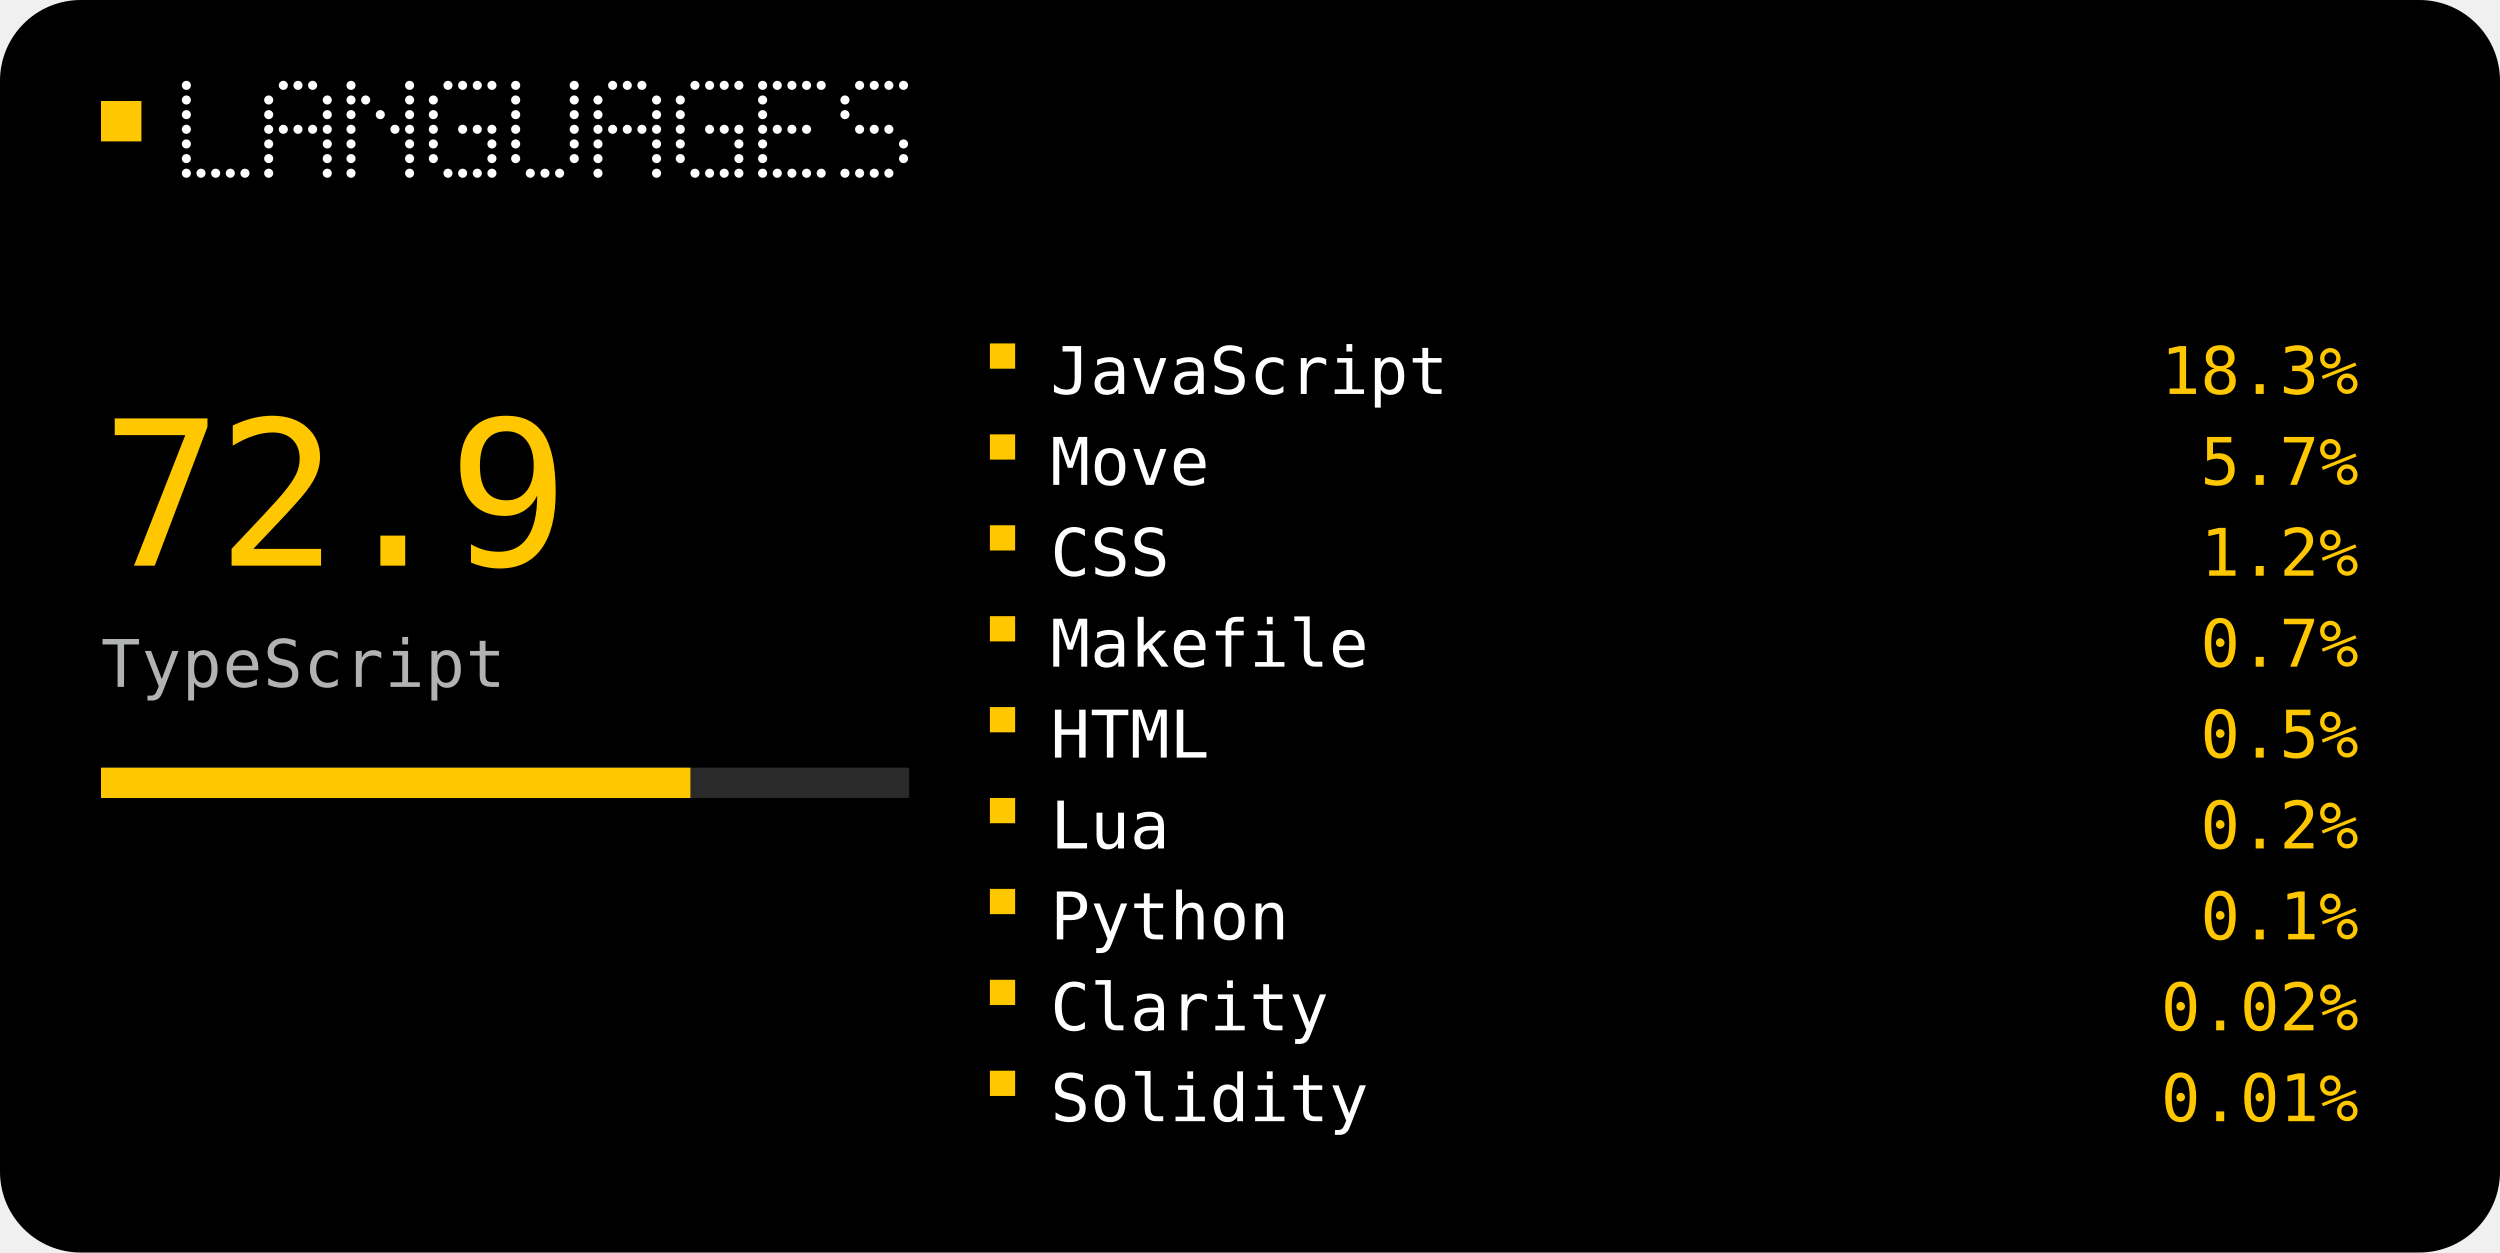
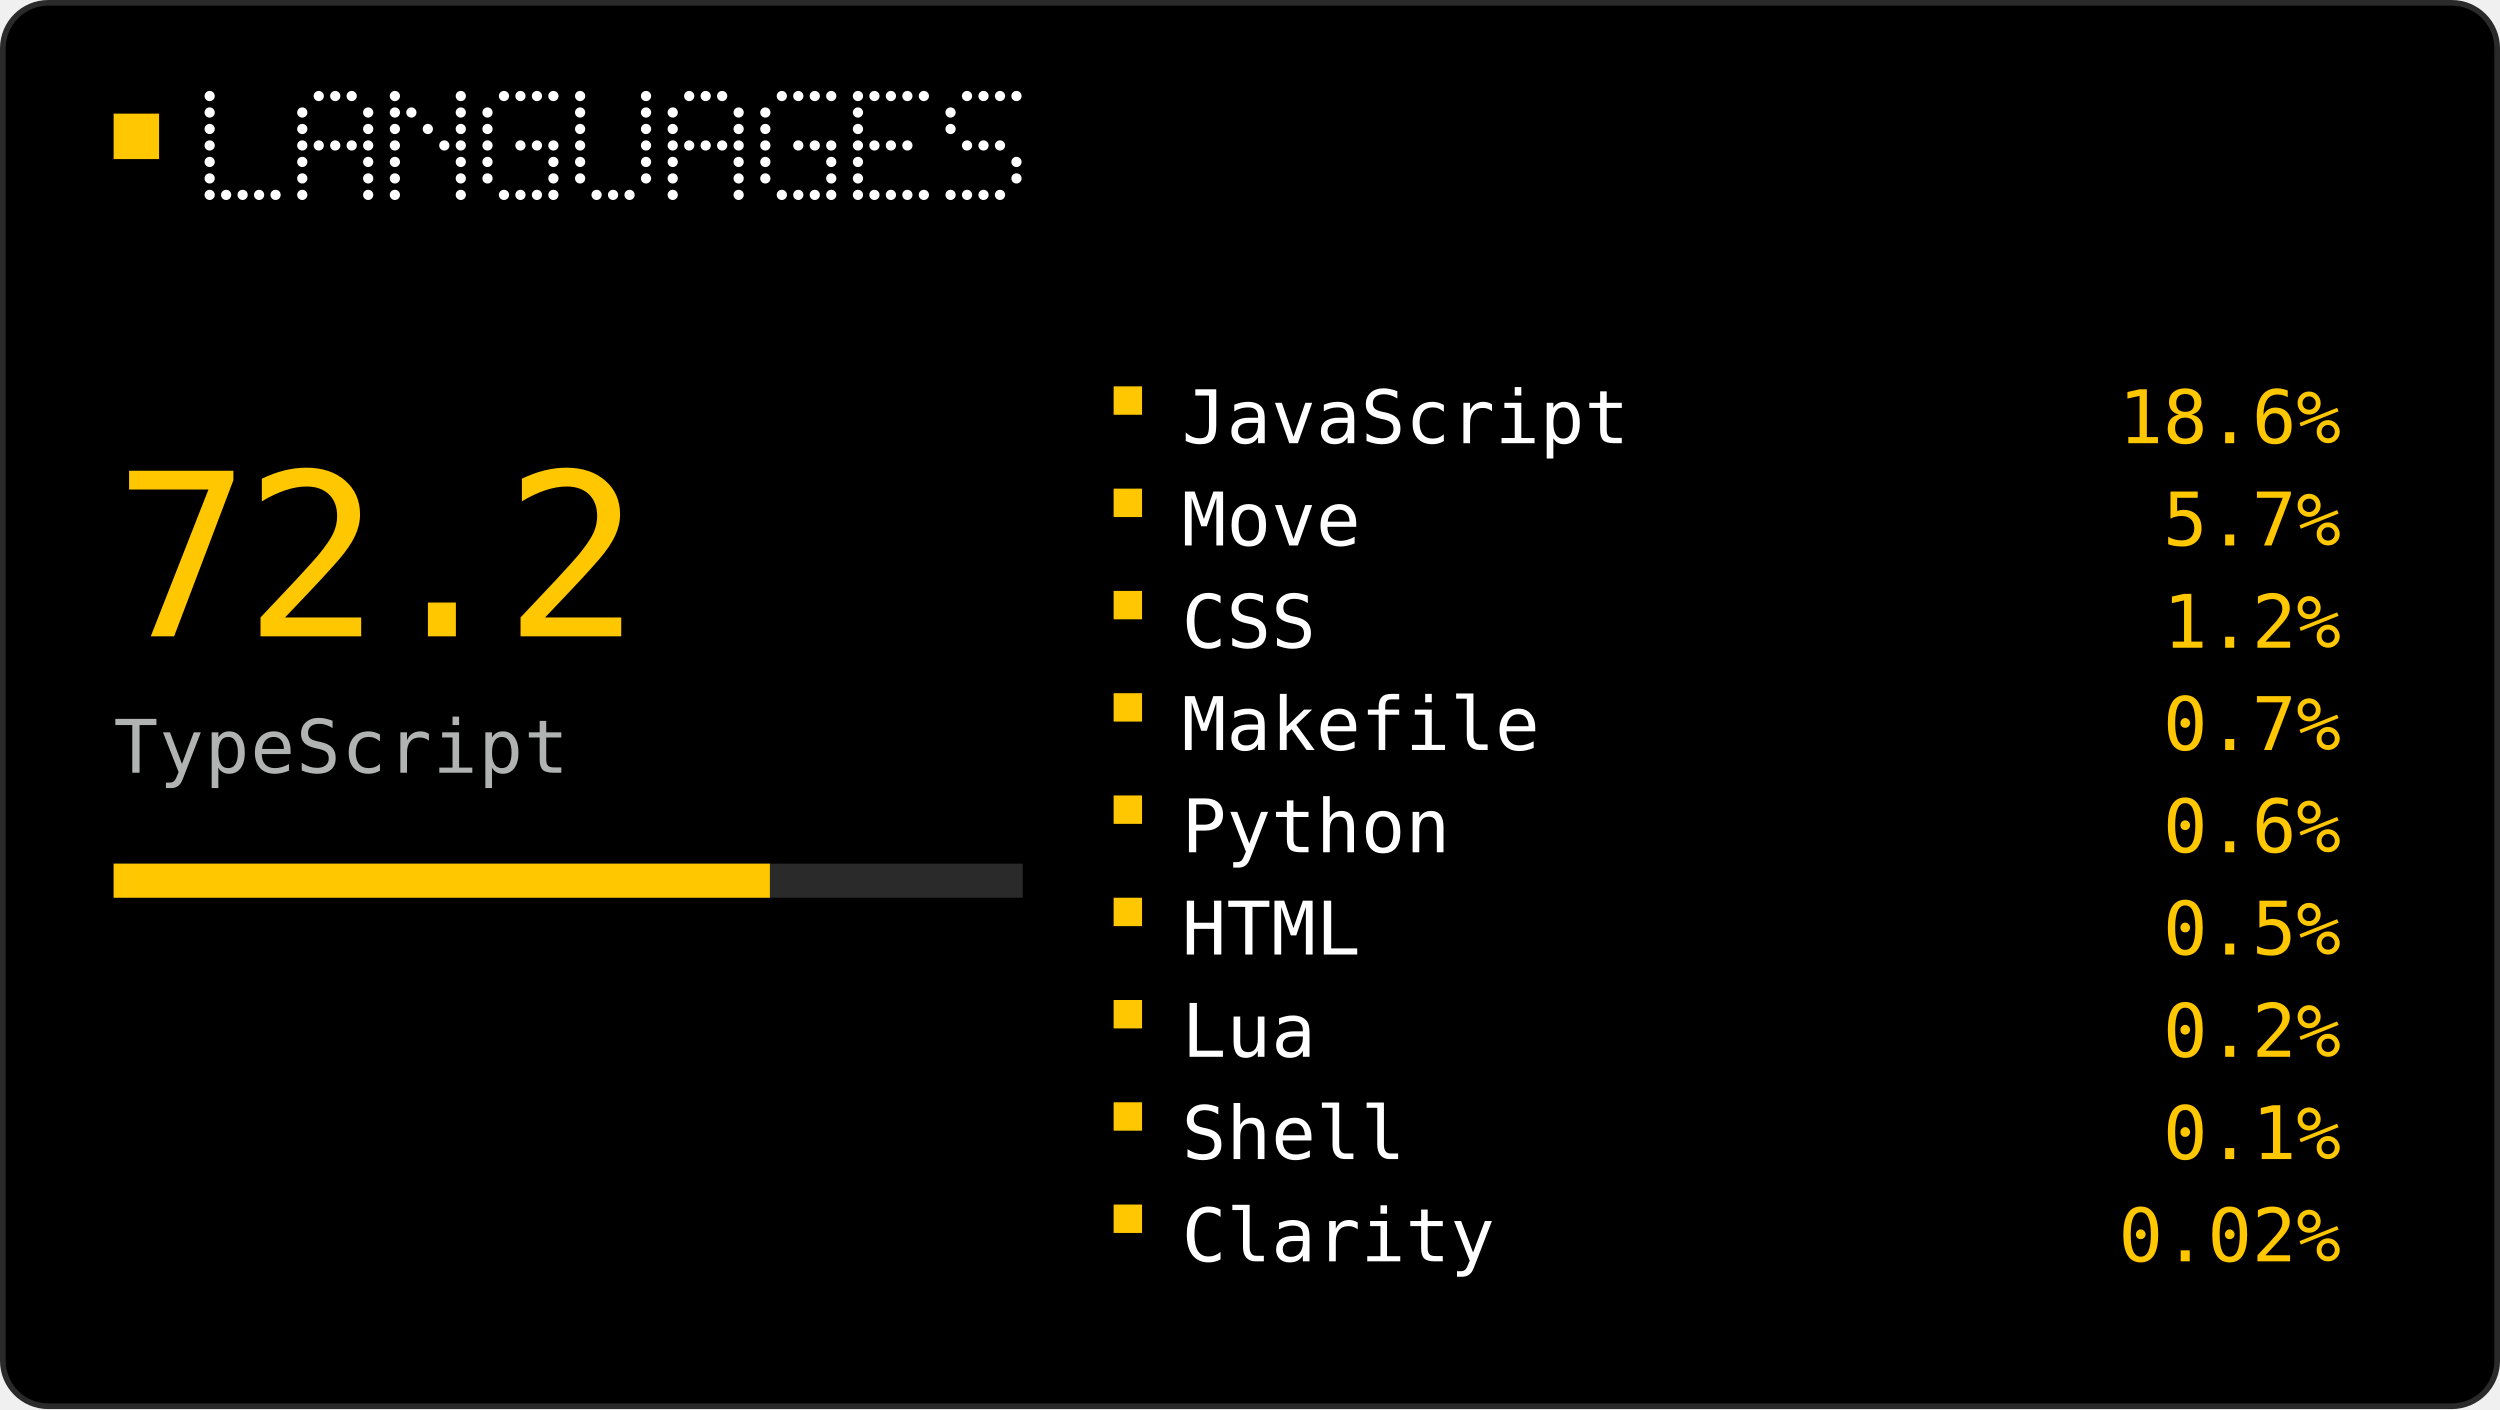
- <svg xmlns="http://www.w3.org/2000/svg" width="495" height="248" viewBox="0 0 495 248" role="img">
-   <rect width="495" height="248" rx="16" fill="#000000" />
+ <svg xmlns="http://www.w3.org/2000/svg" width="440" height="248" viewBox="0 0 440 248" role="img">
+   <rect x="0.5" y="0.5" width="439" height="247" rx="8" fill="#000000" stroke="#2A2A2A" />
  <rect x="20" y="20" width="8" height="8" fill="#FFC700" />
  <circle cx="36.9" cy="16.9" r="0.90" fill="#FFFFFF" />
  <circle cx="36.9" cy="19.8" r="0.90" fill="#FFFFFF" />
  <circle cx="36.9" cy="22.7" r="0.90" fill="#FFFFFF" />
  <circle cx="36.9" cy="25.6" r="0.90" fill="#FFFFFF" />
  <circle cx="36.9" cy="28.5" r="0.90" fill="#FFFFFF" />
  <circle cx="36.9" cy="31.4" r="0.90" fill="#FFFFFF" />
  <circle cx="36.9" cy="34.3" r="0.90" fill="#FFFFFF" />
  <circle cx="39.8" cy="34.3" r="0.90" fill="#FFFFFF" />
  <circle cx="42.7" cy="34.3" r="0.90" fill="#FFFFFF" />
  <circle cx="45.6" cy="34.3" r="0.90" fill="#FFFFFF" />
  <circle cx="48.5" cy="34.3" r="0.90" fill="#FFFFFF" />
  <circle cx="56.1" cy="16.9" r="0.90" fill="#FFFFFF" />
  <circle cx="59.0" cy="16.9" r="0.90" fill="#FFFFFF" />
  <circle cx="61.9" cy="16.9" r="0.90" fill="#FFFFFF" />
  <circle cx="53.2" cy="19.8" r="0.90" fill="#FFFFFF" />
  <circle cx="64.8" cy="19.8" r="0.90" fill="#FFFFFF" />
  <circle cx="53.2" cy="22.7" r="0.90" fill="#FFFFFF" />
  <circle cx="64.8" cy="22.7" r="0.90" fill="#FFFFFF" />
  <circle cx="53.2" cy="25.6" r="0.90" fill="#FFFFFF" />
  <circle cx="56.1" cy="25.6" r="0.90" fill="#FFFFFF" />
  <circle cx="59.0" cy="25.6" r="0.90" fill="#FFFFFF" />
  <circle cx="61.9" cy="25.6" r="0.90" fill="#FFFFFF" />
  <circle cx="64.8" cy="25.6" r="0.90" fill="#FFFFFF" />
  <circle cx="53.2" cy="28.5" r="0.90" fill="#FFFFFF" />
  <circle cx="64.8" cy="28.5" r="0.90" fill="#FFFFFF" />
  <circle cx="53.2" cy="31.4" r="0.90" fill="#FFFFFF" />
  <circle cx="64.8" cy="31.4" r="0.90" fill="#FFFFFF" />
  <circle cx="53.2" cy="34.3" r="0.90" fill="#FFFFFF" />
  <circle cx="64.8" cy="34.3" r="0.90" fill="#FFFFFF" />
  <circle cx="69.5" cy="16.9" r="0.90" fill="#FFFFFF" />
  <circle cx="81.1" cy="16.9" r="0.90" fill="#FFFFFF" />
  <circle cx="69.5" cy="19.8" r="0.90" fill="#FFFFFF" />
  <circle cx="72.4" cy="19.8" r="0.90" fill="#FFFFFF" />
  <circle cx="81.1" cy="19.8" r="0.90" fill="#FFFFFF" />
  <circle cx="69.5" cy="22.7" r="0.90" fill="#FFFFFF" />
  <circle cx="75.3" cy="22.7" r="0.90" fill="#FFFFFF" />
  <circle cx="81.1" cy="22.7" r="0.90" fill="#FFFFFF" />
  <circle cx="69.5" cy="25.6" r="0.90" fill="#FFFFFF" />
  <circle cx="78.2" cy="25.6" r="0.90" fill="#FFFFFF" />
  <circle cx="81.1" cy="25.6" r="0.90" fill="#FFFFFF" />
  <circle cx="69.5" cy="28.5" r="0.90" fill="#FFFFFF" />
  <circle cx="81.1" cy="28.5" r="0.90" fill="#FFFFFF" />
  <circle cx="69.5" cy="31.4" r="0.90" fill="#FFFFFF" />
  <circle cx="81.1" cy="31.4" r="0.90" fill="#FFFFFF" />
  <circle cx="69.5" cy="34.3" r="0.90" fill="#FFFFFF" />
  <circle cx="81.1" cy="34.3" r="0.90" fill="#FFFFFF" />
  <circle cx="88.7" cy="16.9" r="0.90" fill="#FFFFFF" />
  <circle cx="91.6" cy="16.9" r="0.90" fill="#FFFFFF" />
  <circle cx="94.5" cy="16.9" r="0.90" fill="#FFFFFF" />
  <circle cx="97.4" cy="16.9" r="0.90" fill="#FFFFFF" />
  <circle cx="85.8" cy="19.8" r="0.90" fill="#FFFFFF" />
  <circle cx="85.8" cy="22.7" r="0.90" fill="#FFFFFF" />
  <circle cx="85.8" cy="25.6" r="0.90" fill="#FFFFFF" />
  <circle cx="91.6" cy="25.6" r="0.90" fill="#FFFFFF" />
  <circle cx="94.5" cy="25.6" r="0.90" fill="#FFFFFF" />
  <circle cx="97.4" cy="25.6" r="0.90" fill="#FFFFFF" />
  <circle cx="85.8" cy="28.5" r="0.90" fill="#FFFFFF" />
  <circle cx="97.4" cy="28.5" r="0.90" fill="#FFFFFF" />
  <circle cx="85.8" cy="31.4" r="0.90" fill="#FFFFFF" />
  <circle cx="97.4" cy="31.4" r="0.90" fill="#FFFFFF" />
  <circle cx="88.7" cy="34.3" r="0.90" fill="#FFFFFF" />
  <circle cx="91.6" cy="34.3" r="0.90" fill="#FFFFFF" />
  <circle cx="94.5" cy="34.3" r="0.90" fill="#FFFFFF" />
  <circle cx="97.4" cy="34.3" r="0.90" fill="#FFFFFF" />
  <circle cx="102.1" cy="16.9" r="0.90" fill="#FFFFFF" />
  <circle cx="113.7" cy="16.9" r="0.90" fill="#FFFFFF" />
  <circle cx="102.1" cy="19.8" r="0.90" fill="#FFFFFF" />
  <circle cx="113.7" cy="19.8" r="0.90" fill="#FFFFFF" />
  <circle cx="102.1" cy="22.7" r="0.90" fill="#FFFFFF" />
  <circle cx="113.7" cy="22.7" r="0.90" fill="#FFFFFF" />
  <circle cx="102.1" cy="25.6" r="0.90" fill="#FFFFFF" />
  <circle cx="113.7" cy="25.6" r="0.90" fill="#FFFFFF" />
  <circle cx="102.1" cy="28.5" r="0.90" fill="#FFFFFF" />
  <circle cx="113.7" cy="28.5" r="0.90" fill="#FFFFFF" />
  <circle cx="102.1" cy="31.4" r="0.90" fill="#FFFFFF" />
  <circle cx="113.7" cy="31.4" r="0.90" fill="#FFFFFF" />
  <circle cx="105.0" cy="34.3" r="0.90" fill="#FFFFFF" />
  <circle cx="107.9" cy="34.3" r="0.90" fill="#FFFFFF" />
  <circle cx="110.8" cy="34.3" r="0.90" fill="#FFFFFF" />
  <circle cx="121.3" cy="16.9" r="0.90" fill="#FFFFFF" />
  <circle cx="124.2" cy="16.9" r="0.90" fill="#FFFFFF" />
  <circle cx="127.1" cy="16.9" r="0.90" fill="#FFFFFF" />
  <circle cx="118.4" cy="19.8" r="0.90" fill="#FFFFFF" />
  <circle cx="130.0" cy="19.8" r="0.90" fill="#FFFFFF" />
  <circle cx="118.4" cy="22.7" r="0.90" fill="#FFFFFF" />
  <circle cx="130.0" cy="22.7" r="0.90" fill="#FFFFFF" />
  <circle cx="118.4" cy="25.6" r="0.90" fill="#FFFFFF" />
  <circle cx="121.3" cy="25.6" r="0.90" fill="#FFFFFF" />
  <circle cx="124.2" cy="25.6" r="0.90" fill="#FFFFFF" />
  <circle cx="127.1" cy="25.6" r="0.90" fill="#FFFFFF" />
  <circle cx="130.0" cy="25.6" r="0.90" fill="#FFFFFF" />
  <circle cx="118.4" cy="28.5" r="0.90" fill="#FFFFFF" />
  <circle cx="130.0" cy="28.5" r="0.90" fill="#FFFFFF" />
  <circle cx="118.4" cy="31.4" r="0.90" fill="#FFFFFF" />
  <circle cx="130.0" cy="31.4" r="0.90" fill="#FFFFFF" />
  <circle cx="118.4" cy="34.3" r="0.90" fill="#FFFFFF" />
  <circle cx="130.0" cy="34.3" r="0.90" fill="#FFFFFF" />
  <circle cx="137.6" cy="16.9" r="0.90" fill="#FFFFFF" />
  <circle cx="140.5" cy="16.9" r="0.90" fill="#FFFFFF" />
  <circle cx="143.4" cy="16.9" r="0.90" fill="#FFFFFF" />
  <circle cx="146.3" cy="16.9" r="0.90" fill="#FFFFFF" />
  <circle cx="134.7" cy="19.8" r="0.90" fill="#FFFFFF" />
  <circle cx="134.7" cy="22.7" r="0.90" fill="#FFFFFF" />
  <circle cx="134.7" cy="25.6" r="0.90" fill="#FFFFFF" />
  <circle cx="140.5" cy="25.6" r="0.90" fill="#FFFFFF" />
  <circle cx="143.4" cy="25.6" r="0.90" fill="#FFFFFF" />
  <circle cx="146.3" cy="25.6" r="0.90" fill="#FFFFFF" />
  <circle cx="134.7" cy="28.5" r="0.90" fill="#FFFFFF" />
  <circle cx="146.3" cy="28.5" r="0.90" fill="#FFFFFF" />
  <circle cx="134.7" cy="31.4" r="0.90" fill="#FFFFFF" />
  <circle cx="146.3" cy="31.4" r="0.90" fill="#FFFFFF" />
  <circle cx="137.6" cy="34.3" r="0.90" fill="#FFFFFF" />
  <circle cx="140.5" cy="34.3" r="0.90" fill="#FFFFFF" />
  <circle cx="143.4" cy="34.3" r="0.90" fill="#FFFFFF" />
  <circle cx="146.3" cy="34.3" r="0.90" fill="#FFFFFF" />
  <circle cx="151.0" cy="16.9" r="0.90" fill="#FFFFFF" />
  <circle cx="153.9" cy="16.9" r="0.90" fill="#FFFFFF" />
  <circle cx="156.8" cy="16.9" r="0.90" fill="#FFFFFF" />
  <circle cx="159.7" cy="16.9" r="0.90" fill="#FFFFFF" />
  <circle cx="162.6" cy="16.9" r="0.90" fill="#FFFFFF" />
  <circle cx="151.0" cy="19.8" r="0.90" fill="#FFFFFF" />
  <circle cx="151.0" cy="22.7" r="0.90" fill="#FFFFFF" />
  <circle cx="151.0" cy="25.6" r="0.90" fill="#FFFFFF" />
  <circle cx="153.9" cy="25.6" r="0.90" fill="#FFFFFF" />
  <circle cx="156.8" cy="25.6" r="0.90" fill="#FFFFFF" />
  <circle cx="159.7" cy="25.6" r="0.90" fill="#FFFFFF" />
  <circle cx="151.0" cy="28.5" r="0.90" fill="#FFFFFF" />
  <circle cx="151.0" cy="31.4" r="0.90" fill="#FFFFFF" />
  <circle cx="151.0" cy="34.3" r="0.90" fill="#FFFFFF" />
  <circle cx="153.9" cy="34.3" r="0.90" fill="#FFFFFF" />
  <circle cx="156.8" cy="34.3" r="0.90" fill="#FFFFFF" />
  <circle cx="159.7" cy="34.3" r="0.90" fill="#FFFFFF" />
  <circle cx="162.6" cy="34.3" r="0.90" fill="#FFFFFF" />
  <circle cx="170.2" cy="16.9" r="0.90" fill="#FFFFFF" />
  <circle cx="173.1" cy="16.9" r="0.90" fill="#FFFFFF" />
  <circle cx="176.0" cy="16.9" r="0.90" fill="#FFFFFF" />
  <circle cx="178.9" cy="16.9" r="0.90" fill="#FFFFFF" />
  <circle cx="167.3" cy="19.8" r="0.90" fill="#FFFFFF" />
  <circle cx="167.3" cy="22.7" r="0.90" fill="#FFFFFF" />
  <circle cx="170.2" cy="25.6" r="0.90" fill="#FFFFFF" />
  <circle cx="173.1" cy="25.6" r="0.90" fill="#FFFFFF" />
  <circle cx="176.0" cy="25.6" r="0.90" fill="#FFFFFF" />
  <circle cx="178.9" cy="28.5" r="0.90" fill="#FFFFFF" />
  <circle cx="178.9" cy="31.4" r="0.90" fill="#FFFFFF" />
  <circle cx="167.3" cy="34.3" r="0.90" fill="#FFFFFF" />
  <circle cx="170.2" cy="34.3" r="0.90" fill="#FFFFFF" />
  <circle cx="173.1" cy="34.3" r="0.90" fill="#FFFFFF" />
  <circle cx="176.0" cy="34.3" r="0.90" fill="#FFFFFF" />
-   <text x="20" y="112" fill="#FFC700" text-anchor="start" font-family="ui-monospace, Geist Mono, monospace" font-size="40" letter-spacing="-1.2" dominant-baseline="auto">72.9</text>
+   <text x="20" y="112" fill="#FFC700" text-anchor="start" font-family="ui-monospace, Geist Mono, monospace" font-size="40" letter-spacing="-1.2" dominant-baseline="auto">72.2</text>
  <text x="20" y="136" fill="#B1B3B3" text-anchor="start" font-family="ui-monospace, Geist Mono, monospace" font-size="13" letter-spacing="0.2" dominant-baseline="auto">TypeScript</text>
  <rect x="20.0" y="152.0" width="160.0" height="6" fill="#2A2A2A" />
-   <rect x="20.0" y="152.0" width="116.7" height="6" fill="#FFC700" />
+   <rect x="20.0" y="152.0" width="115.5" height="6" fill="#FFC700" />
  <rect x="196.0" y="68" width="5" height="5" fill="#FFC700" />
  <text x="208.0" y="78" fill="#FFFFFF" text-anchor="start" font-family="ui-monospace, Geist Mono, monospace" font-size="13" letter-spacing="0.05" dominant-baseline="auto">JavaScript</text>
-   <text x="467.0" y="78" fill="#FFC700" text-anchor="end" font-family="ui-monospace, Geist Mono, monospace" font-size="13" letter-spacing="0" dominant-baseline="auto">18.3%</text>
+   <text x="412.0" y="78" fill="#FFC700" text-anchor="end" font-family="ui-monospace, Geist Mono, monospace" font-size="13" letter-spacing="0" dominant-baseline="auto">18.6%</text>
  <rect x="196.0" y="86" width="5" height="5" fill="#FFC700" />
  <text x="208.0" y="96" fill="#FFFFFF" text-anchor="start" font-family="ui-monospace, Geist Mono, monospace" font-size="13" letter-spacing="0.05" dominant-baseline="auto">Move</text>
-   <text x="467.0" y="96" fill="#FFC700" text-anchor="end" font-family="ui-monospace, Geist Mono, monospace" font-size="13" letter-spacing="0" dominant-baseline="auto">5.7%</text>
+   <text x="412.0" y="96" fill="#FFC700" text-anchor="end" font-family="ui-monospace, Geist Mono, monospace" font-size="13" letter-spacing="0" dominant-baseline="auto">5.7%</text>
  <rect x="196.0" y="104" width="5" height="5" fill="#FFC700" />
  <text x="208.0" y="114" fill="#FFFFFF" text-anchor="start" font-family="ui-monospace, Geist Mono, monospace" font-size="13" letter-spacing="0.05" dominant-baseline="auto">CSS</text>
-   <text x="467.0" y="114" fill="#FFC700" text-anchor="end" font-family="ui-monospace, Geist Mono, monospace" font-size="13" letter-spacing="0" dominant-baseline="auto">1.2%</text>
+   <text x="412.0" y="114" fill="#FFC700" text-anchor="end" font-family="ui-monospace, Geist Mono, monospace" font-size="13" letter-spacing="0" dominant-baseline="auto">1.2%</text>
  <rect x="196.0" y="122" width="5" height="5" fill="#FFC700" />
  <text x="208.0" y="132" fill="#FFFFFF" text-anchor="start" font-family="ui-monospace, Geist Mono, monospace" font-size="13" letter-spacing="0.05" dominant-baseline="auto">Makefile</text>
-   <text x="467.0" y="132" fill="#FFC700" text-anchor="end" font-family="ui-monospace, Geist Mono, monospace" font-size="13" letter-spacing="0" dominant-baseline="auto">0.7%</text>
+   <text x="412.0" y="132" fill="#FFC700" text-anchor="end" font-family="ui-monospace, Geist Mono, monospace" font-size="13" letter-spacing="0" dominant-baseline="auto">0.7%</text>
  <rect x="196.0" y="140" width="5" height="5" fill="#FFC700" />
-   <text x="208.0" y="150" fill="#FFFFFF" text-anchor="start" font-family="ui-monospace, Geist Mono, monospace" font-size="13" letter-spacing="0.05" dominant-baseline="auto">HTML</text>
-   <text x="467.0" y="150" fill="#FFC700" text-anchor="end" font-family="ui-monospace, Geist Mono, monospace" font-size="13" letter-spacing="0" dominant-baseline="auto">0.5%</text>
+   <text x="208.0" y="150" fill="#FFFFFF" text-anchor="start" font-family="ui-monospace, Geist Mono, monospace" font-size="13" letter-spacing="0.05" dominant-baseline="auto">Python</text>
+   <text x="412.0" y="150" fill="#FFC700" text-anchor="end" font-family="ui-monospace, Geist Mono, monospace" font-size="13" letter-spacing="0" dominant-baseline="auto">0.6%</text>
  <rect x="196.0" y="158" width="5" height="5" fill="#FFC700" />
-   <text x="208.0" y="168" fill="#FFFFFF" text-anchor="start" font-family="ui-monospace, Geist Mono, monospace" font-size="13" letter-spacing="0.05" dominant-baseline="auto">Lua</text>
-   <text x="467.0" y="168" fill="#FFC700" text-anchor="end" font-family="ui-monospace, Geist Mono, monospace" font-size="13" letter-spacing="0" dominant-baseline="auto">0.2%</text>
+   <text x="208.0" y="168" fill="#FFFFFF" text-anchor="start" font-family="ui-monospace, Geist Mono, monospace" font-size="13" letter-spacing="0.05" dominant-baseline="auto">HTML</text>
+   <text x="412.0" y="168" fill="#FFC700" text-anchor="end" font-family="ui-monospace, Geist Mono, monospace" font-size="13" letter-spacing="0" dominant-baseline="auto">0.5%</text>
  <rect x="196.0" y="176" width="5" height="5" fill="#FFC700" />
-   <text x="208.0" y="186" fill="#FFFFFF" text-anchor="start" font-family="ui-monospace, Geist Mono, monospace" font-size="13" letter-spacing="0.05" dominant-baseline="auto">Python</text>
-   <text x="467.0" y="186" fill="#FFC700" text-anchor="end" font-family="ui-monospace, Geist Mono, monospace" font-size="13" letter-spacing="0" dominant-baseline="auto">0.1%</text>
+   <text x="208.0" y="186" fill="#FFFFFF" text-anchor="start" font-family="ui-monospace, Geist Mono, monospace" font-size="13" letter-spacing="0.05" dominant-baseline="auto">Lua</text>
+   <text x="412.0" y="186" fill="#FFC700" text-anchor="end" font-family="ui-monospace, Geist Mono, monospace" font-size="13" letter-spacing="0" dominant-baseline="auto">0.2%</text>
  <rect x="196.0" y="194" width="5" height="5" fill="#FFC700" />
-   <text x="208.0" y="204" fill="#FFFFFF" text-anchor="start" font-family="ui-monospace, Geist Mono, monospace" font-size="13" letter-spacing="0.05" dominant-baseline="auto">Clarity</text>
-   <text x="467.0" y="204" fill="#FFC700" text-anchor="end" font-family="ui-monospace, Geist Mono, monospace" font-size="13" letter-spacing="0" dominant-baseline="auto">0.02%</text>
+   <text x="208.0" y="204" fill="#FFFFFF" text-anchor="start" font-family="ui-monospace, Geist Mono, monospace" font-size="13" letter-spacing="0.05" dominant-baseline="auto">Shell</text>
+   <text x="412.0" y="204" fill="#FFC700" text-anchor="end" font-family="ui-monospace, Geist Mono, monospace" font-size="13" letter-spacing="0" dominant-baseline="auto">0.1%</text>
  <rect x="196.0" y="212" width="5" height="5" fill="#FFC700" />
-   <text x="208.0" y="222" fill="#FFFFFF" text-anchor="start" font-family="ui-monospace, Geist Mono, monospace" font-size="13" letter-spacing="0.05" dominant-baseline="auto">Solidity</text>
-   <text x="467.0" y="222" fill="#FFC700" text-anchor="end" font-family="ui-monospace, Geist Mono, monospace" font-size="13" letter-spacing="0" dominant-baseline="auto">0.01%</text>
+   <text x="208.0" y="222" fill="#FFFFFF" text-anchor="start" font-family="ui-monospace, Geist Mono, monospace" font-size="13" letter-spacing="0.05" dominant-baseline="auto">Clarity</text>
+   <text x="412.0" y="222" fill="#FFC700" text-anchor="end" font-family="ui-monospace, Geist Mono, monospace" font-size="13" letter-spacing="0" dominant-baseline="auto">0.02%</text>
</svg>
